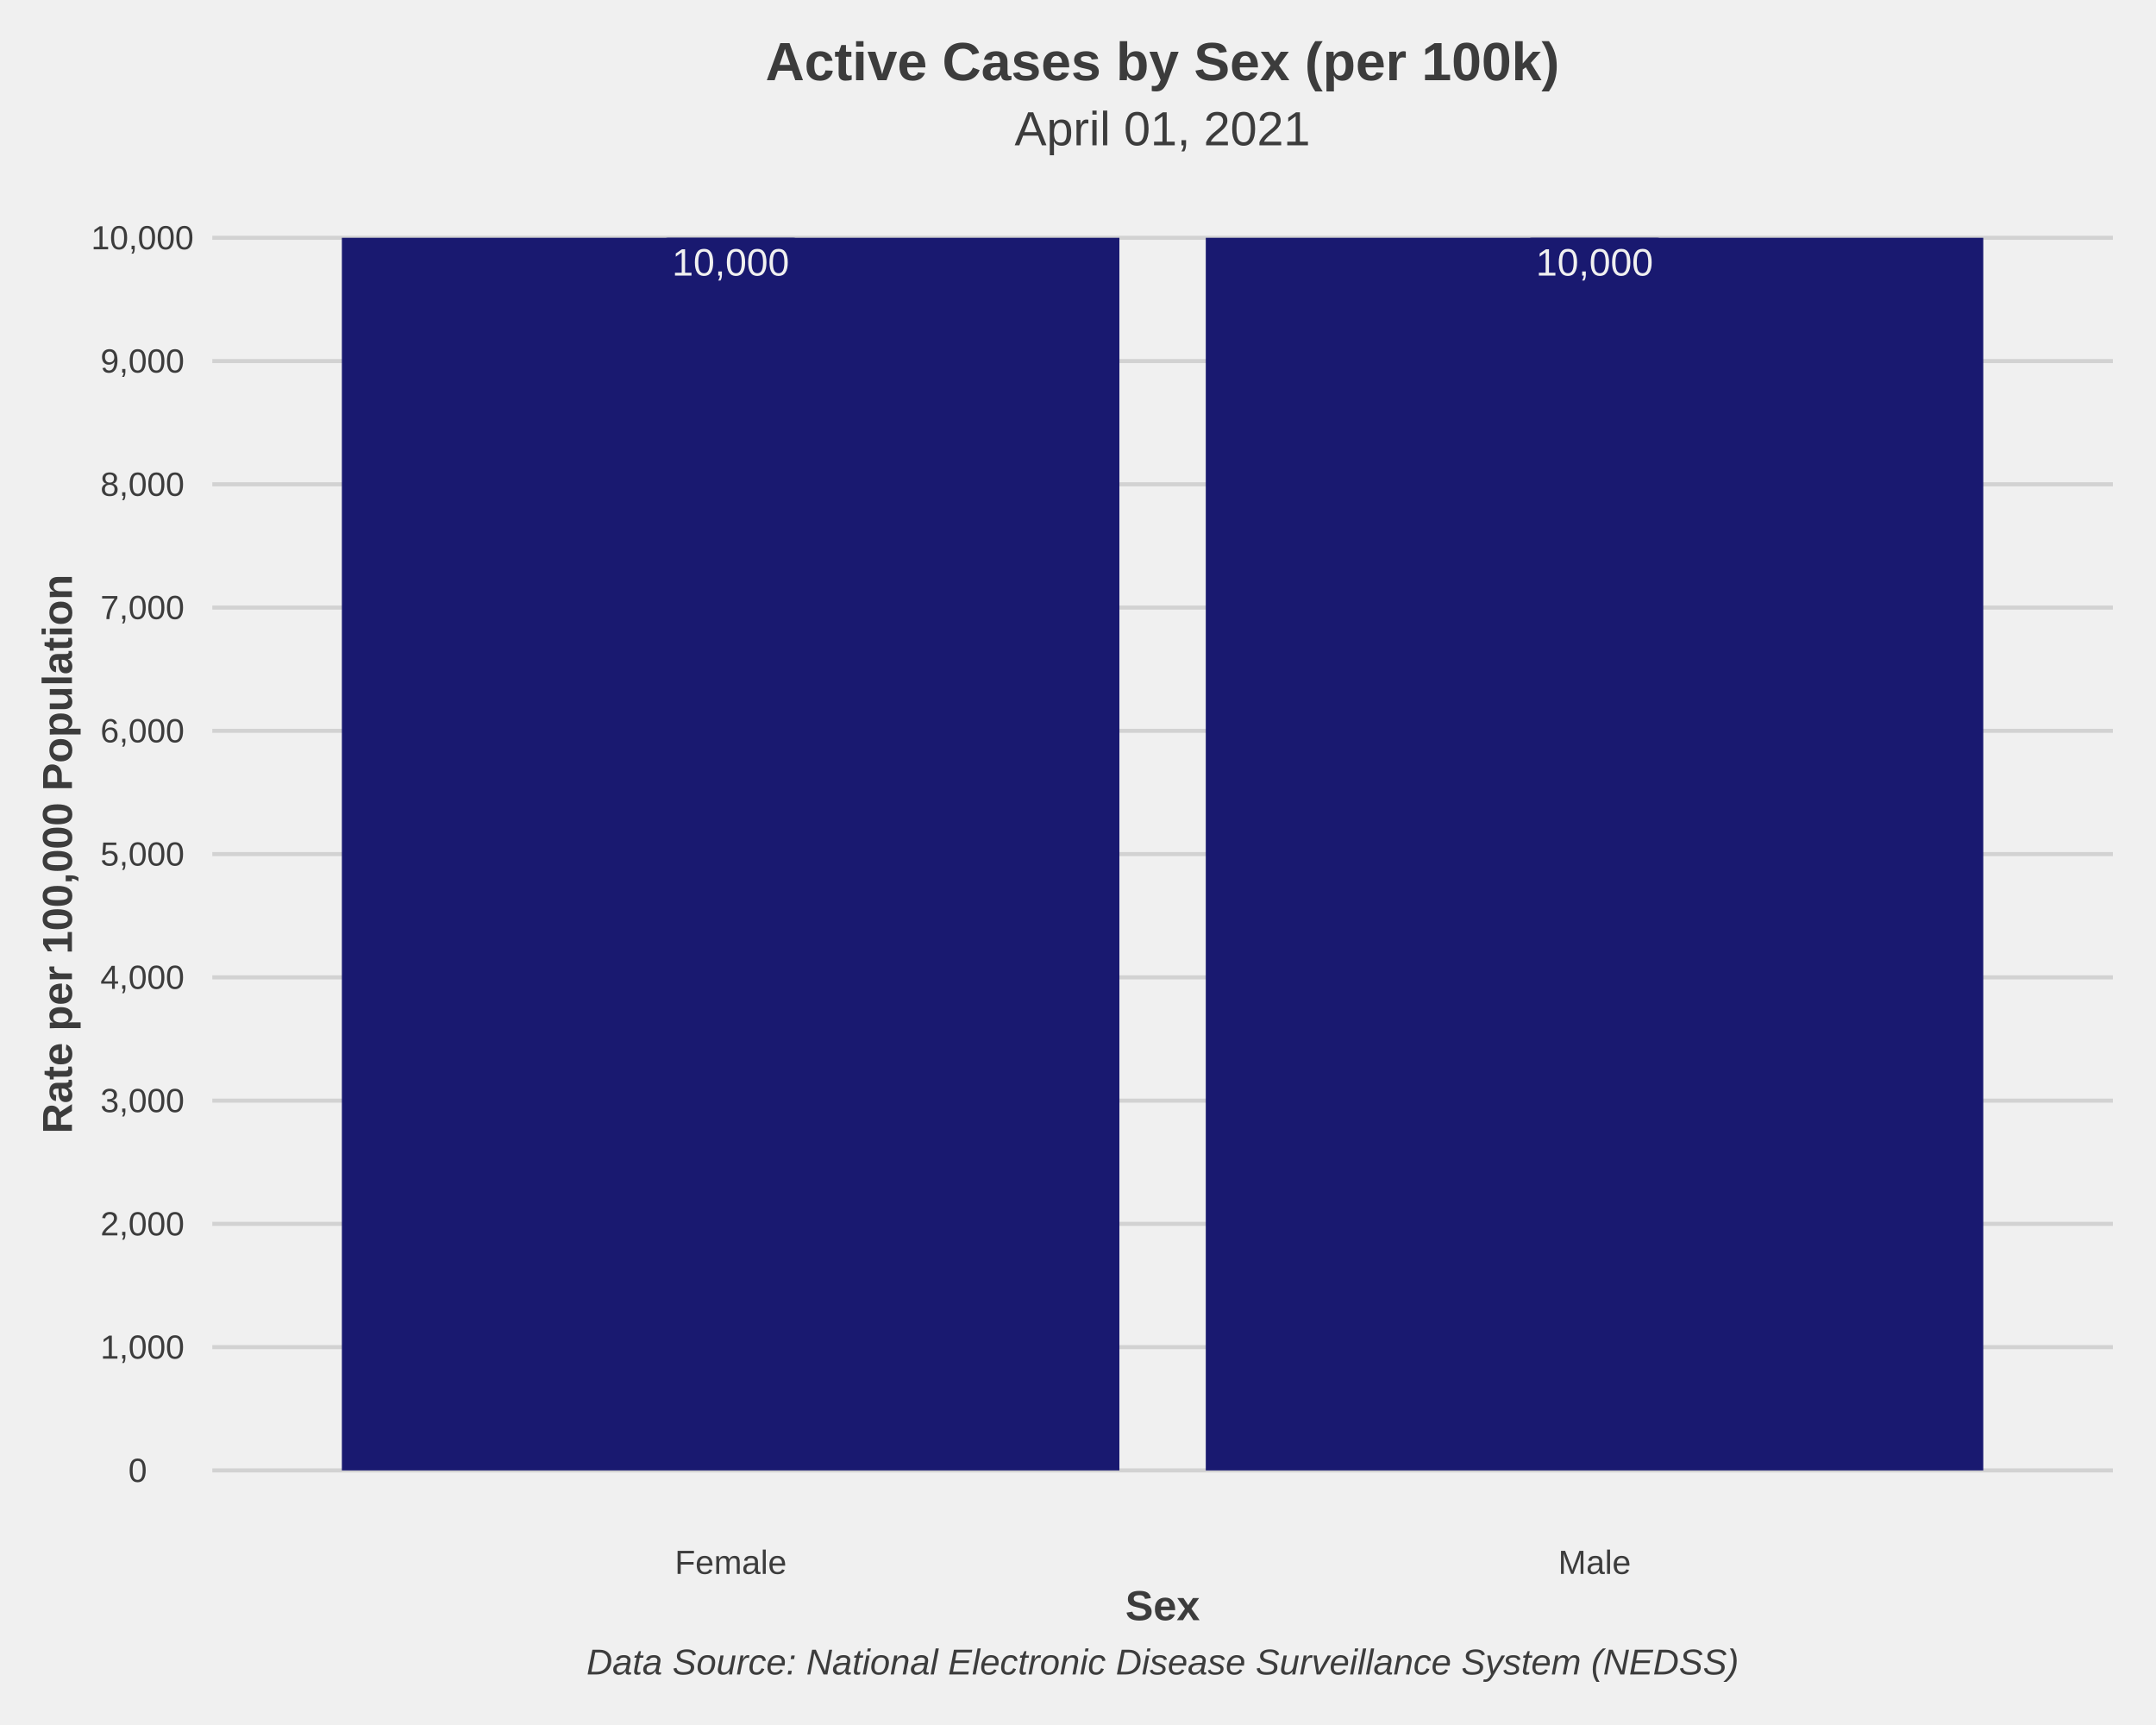
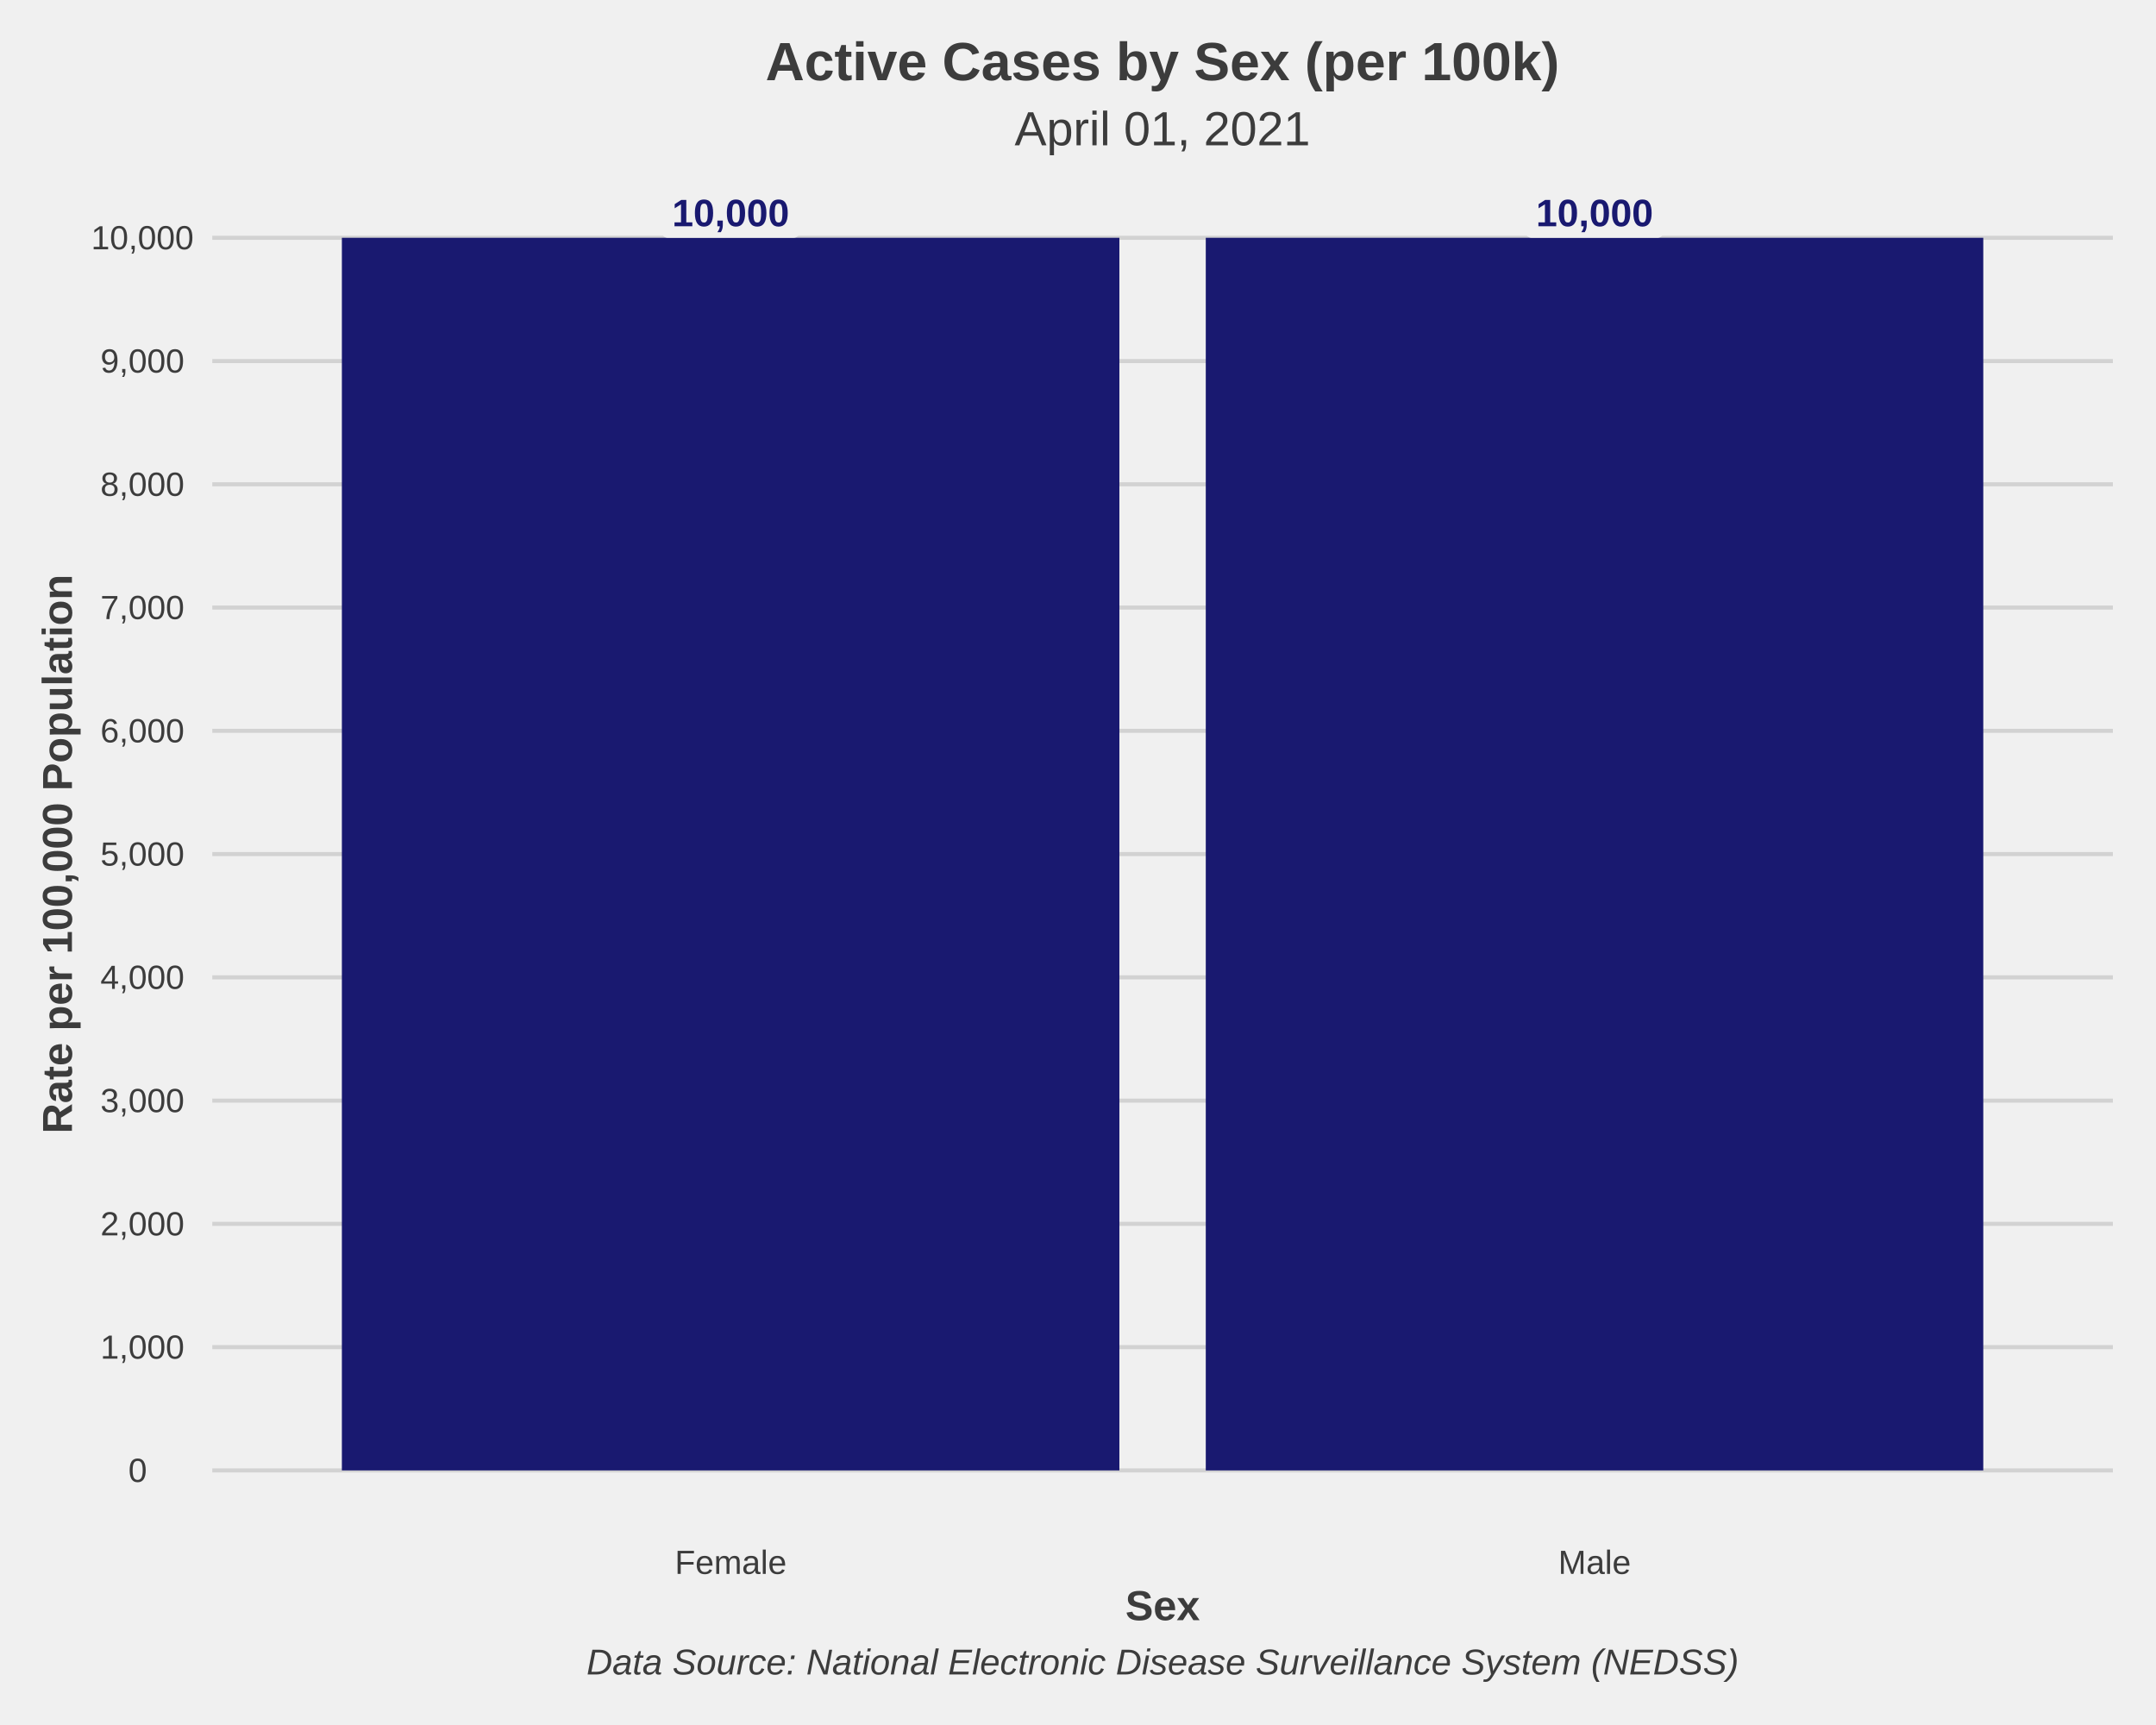
<svg xmlns="http://www.w3.org/2000/svg" viewBox="0 0 720.00 576.00">
  <defs>
    <style type="text/css">
    line, polyline, polygon, path, rect, circle {
      fill: none;
      stroke: #000000;
      stroke-linecap: round;
      stroke-linejoin: round;
      stroke-miterlimit: 10.00;
    }
  </style>
  </defs>
  <rect width="100%" height="100%" style="stroke: none; fill: #FFFFFF;" />
  <rect x="0.00" y="0.00" width="720.00" height="576.00" style="stroke-width: 1.36; stroke: none; fill: #F0F0F0;" />
  <defs>
    <clipPath id="cpNzAuOTB8NzA1LjYwfDUxMS41N3w1OC44Mg==">
      <rect x="70.90" y="58.82" width="634.70" height="452.75" />
    </clipPath>
  </defs>
  <rect x="70.90" y="58.82" width="634.70" height="452.75" style="stroke-width: 1.36; stroke: none; fill: #F0F0F0;" clip-path="url(#cpNzAuOTB8NzA1LjYwfDUxMS41N3w1OC44Mg==)" />
  <polyline points="70.90,490.99 705.60,490.99 " style="stroke-width: 1.36; stroke: #D2D2D2; stroke-linecap: butt;" clip-path="url(#cpNzAuOTB8NzA1LjYwfDUxMS41N3w1OC44Mg==)" />
  <polyline points="70.90,449.83 705.60,449.83 " style="stroke-width: 1.36; stroke: #D2D2D2; stroke-linecap: butt;" clip-path="url(#cpNzAuOTB8NzA1LjYwfDUxMS41N3w1OC44Mg==)" />
  <polyline points="70.90,408.67 705.60,408.67 " style="stroke-width: 1.36; stroke: #D2D2D2; stroke-linecap: butt;" clip-path="url(#cpNzAuOTB8NzA1LjYwfDUxMS41N3w1OC44Mg==)" />
  <polyline points="70.90,367.51 705.60,367.51 " style="stroke-width: 1.36; stroke: #D2D2D2; stroke-linecap: butt;" clip-path="url(#cpNzAuOTB8NzA1LjYwfDUxMS41N3w1OC44Mg==)" />
  <polyline points="70.90,326.35 705.60,326.35 " style="stroke-width: 1.36; stroke: #D2D2D2; stroke-linecap: butt;" clip-path="url(#cpNzAuOTB8NzA1LjYwfDUxMS41N3w1OC44Mg==)" />
  <polyline points="70.90,285.19 705.60,285.19 " style="stroke-width: 1.36; stroke: #D2D2D2; stroke-linecap: butt;" clip-path="url(#cpNzAuOTB8NzA1LjYwfDUxMS41N3w1OC44Mg==)" />
  <polyline points="70.90,244.03 705.60,244.03 " style="stroke-width: 1.36; stroke: #D2D2D2; stroke-linecap: butt;" clip-path="url(#cpNzAuOTB8NzA1LjYwfDUxMS41N3w1OC44Mg==)" />
  <polyline points="70.90,202.87 705.60,202.87 " style="stroke-width: 1.36; stroke: #D2D2D2; stroke-linecap: butt;" clip-path="url(#cpNzAuOTB8NzA1LjYwfDUxMS41N3w1OC44Mg==)" />
  <polyline points="70.90,161.71 705.60,161.71 " style="stroke-width: 1.36; stroke: #D2D2D2; stroke-linecap: butt;" clip-path="url(#cpNzAuOTB8NzA1LjYwfDUxMS41N3w1OC44Mg==)" />
  <polyline points="70.90,120.56 705.60,120.56 " style="stroke-width: 1.36; stroke: #D2D2D2; stroke-linecap: butt;" clip-path="url(#cpNzAuOTB8NzA1LjYwfDUxMS41N3w1OC44Mg==)" />
  <polyline points="70.90,79.40 705.60,79.40 " style="stroke-width: 1.36; stroke: #D2D2D2; stroke-linecap: butt;" clip-path="url(#cpNzAuOTB8NzA1LjYwfDUxMS41N3w1OC44Mg==)" />
  <rect x="114.17" y="79.40" width="259.65" height="411.59" style="stroke-width: 1.07; stroke: none; stroke-linecap: square; stroke-linejoin: miter; fill: #191970;" clip-path="url(#cpNzAuOTB8NzA1LjYwfDUxMS41N3w1OC44Mg==)" />
  <rect x="402.67" y="79.40" width="259.65" height="411.59" style="stroke-width: 1.07; stroke: none; stroke-linecap: square; stroke-linejoin: miter; fill: #191970;" clip-path="url(#cpNzAuOTB8NzA1LjYwfDUxMS41N3w1OC44Mg==)" />
-   <polygon points="223.00,95.39 264.99,95.39 264.91,95.39 265.25,95.38 265.59,95.31 265.92,95.18 266.22,95.01 266.49,94.79 266.72,94.53 266.91,94.24 267.04,93.92 267.13,93.58 267.15,93.23 267.15,93.23 267.15,81.56 267.15,81.56 267.13,81.21 267.04,80.87 266.91,80.55 266.72,80.26 266.49,80.00 266.22,79.78 265.92,79.60 265.59,79.48 265.25,79.41 264.99,79.40 223.00,79.40 223.26,79.41 222.92,79.40 222.57,79.44 222.24,79.54 221.92,79.69 221.64,79.88 221.39,80.12 221.18,80.40 221.02,80.71 220.91,81.04 220.85,81.38 220.84,81.56 220.84,93.23 220.85,93.06 220.85,93.41 220.91,93.75 221.02,94.08 221.18,94.39 221.39,94.67 221.64,94.91 221.92,95.10 222.24,95.25 222.57,95.35 222.92,95.39 " style="stroke-width: 0.00; stroke: none; fill: #191970;" clip-path="url(#cpNzAuOTB8NzA1LjYwfDUxMS41N3w1OC44Mg==)" />
+   <polygon points="223.00,79.40 264.99,79.40 264.91,79.39 265.25,79.38 265.59,79.31 265.92,79.19 266.22,79.01 266.49,78.79 266.72,78.53 266.91,78.24 267.04,77.92 267.13,77.58 267.15,77.24 267.15,77.24 267.15,65.56 267.15,65.56 267.13,65.21 267.04,64.88 266.91,64.56 266.72,64.26 266.49,64.00 266.22,63.78 265.92,63.61 265.59,63.48 265.25,63.41 264.99,63.40 223.00,63.40 223.26,63.41 222.92,63.40 222.57,63.44 222.24,63.54 221.92,63.69 221.64,63.89 221.39,64.13 221.18,64.40 221.02,64.71 220.91,65.04 220.85,65.39 220.84,65.56 220.84,77.24 220.85,77.06 220.85,77.41 220.91,77.75 221.02,78.08 221.18,78.39 221.39,78.67 221.64,78.91 221.92,79.11 222.24,79.26 222.57,79.35 222.92,79.39 " style="stroke-width: 0.00; stroke: none; fill: #F0F0F0;" clip-path="url(#cpNzAuOTB8NzA1LjYwfDUxMS41N3w1OC44Mg==)" />
  <g clip-path="url(#cpNzAuOTB8NzA1LjYwfDUxMS41N3w1OC44Mg==)">
-     <text x="224.44" y="92.03" style="font-size: 12.80px; fill: #F0F0F0; font-family: Liberation Sans;" textLength="39.11px" lengthAdjust="spacingAndGlyphs">10,000</text>
+     <text x="224.44" y="75.55" style="font-size: 12.80px; font-weight: bold; fill: #191970; font-family: Liberation Sans;" textLength="39.11px" lengthAdjust="spacingAndGlyphs">10,000</text>
  </g>
-   <polygon points="511.50,95.39 553.49,95.39 553.41,95.39 553.75,95.38 554.10,95.31 554.42,95.18 554.72,95.01 554.99,94.79 555.22,94.53 555.41,94.24 555.54,93.92 555.63,93.58 555.65,93.23 555.65,93.23 555.65,81.56 555.65,81.56 555.63,81.21 555.54,80.87 555.41,80.55 555.22,80.26 554.99,80.00 554.72,79.78 554.42,79.60 554.10,79.48 553.75,79.41 553.49,79.40 511.50,79.40 511.77,79.41 511.42,79.40 511.07,79.44 510.74,79.54 510.42,79.69 510.14,79.88 509.89,80.12 509.68,80.40 509.52,80.71 509.41,81.04 509.35,81.38 509.34,81.56 509.34,93.23 509.35,93.06 509.35,93.41 509.41,93.75 509.52,94.08 509.68,94.39 509.89,94.67 510.14,94.91 510.42,95.10 510.74,95.25 511.07,95.35 511.42,95.39 " style="stroke-width: 0.00; stroke: none; fill: #191970;" clip-path="url(#cpNzAuOTB8NzA1LjYwfDUxMS41N3w1OC44Mg==)" />
+   <polygon points="511.50,79.40 553.49,79.40 553.41,79.39 553.75,79.38 554.10,79.31 554.42,79.19 554.72,79.01 554.99,78.79 555.22,78.53 555.41,78.24 555.54,77.92 555.63,77.58 555.65,77.24 555.65,77.24 555.65,65.56 555.65,65.56 555.63,65.21 555.54,64.88 555.41,64.56 555.22,64.26 554.99,64.00 554.72,63.78 554.42,63.61 554.10,63.48 553.75,63.41 553.49,63.40 511.50,63.40 511.77,63.41 511.42,63.40 511.07,63.44 510.74,63.54 510.42,63.69 510.14,63.89 509.89,64.13 509.68,64.40 509.52,64.71 509.41,65.04 509.35,65.39 509.34,65.56 509.34,77.24 509.35,77.06 509.35,77.41 509.41,77.75 509.52,78.08 509.68,78.39 509.89,78.67 510.14,78.91 510.42,79.11 510.74,79.26 511.07,79.35 511.42,79.39 " style="stroke-width: 0.00; stroke: none; fill: #F0F0F0;" clip-path="url(#cpNzAuOTB8NzA1LjYwfDUxMS41N3w1OC44Mg==)" />
  <g clip-path="url(#cpNzAuOTB8NzA1LjYwfDUxMS41N3w1OC44Mg==)">
-     <text x="512.94" y="92.03" style="font-size: 12.80px; fill: #F0F0F0; font-family: Liberation Sans;" textLength="39.11px" lengthAdjust="spacingAndGlyphs">10,000</text>
+     <text x="512.94" y="75.55" style="font-size: 12.80px; font-weight: bold; fill: #191970; font-family: Liberation Sans;" textLength="39.11px" lengthAdjust="spacingAndGlyphs">10,000</text>
  </g>
  <rect x="70.90" y="58.82" width="634.70" height="452.75" style="stroke-width: 1.36; stroke: none;" clip-path="url(#cpNzAuOTB8NzA1LjYwfDUxMS41N3w1OC44Mg==)" />
  <defs>
    <clipPath id="cpMC4wMHw3MjAuMDB8NTc2LjAwfDAuMDA=">
      <rect x="0.00" y="0.00" width="720.00" height="576.00" />
    </clipPath>
  </defs>
  <g clip-path="url(#cpMC4wMHw3MjAuMDB8NTc2LjAwfDAuMDA=)">
    <text x="42.86" y="494.84" style="font-size: 11.20px; fill: #3C3C3C; font-family: Liberation Sans;" textLength="21.77px" lengthAdjust="spacingAndGlyphs">     0</text>
  </g>
  <g clip-path="url(#cpMC4wMHw3MjAuMDB8NTc2LjAwfDAuMDA=)">
    <text x="33.53" y="453.68" style="font-size: 11.20px; fill: #3C3C3C; font-family: Liberation Sans;" textLength="31.09px" lengthAdjust="spacingAndGlyphs"> 1,000</text>
  </g>
  <g clip-path="url(#cpMC4wMHw3MjAuMDB8NTc2LjAwfDAuMDA=)">
    <text x="33.53" y="412.52" style="font-size: 11.20px; fill: #3C3C3C; font-family: Liberation Sans;" textLength="31.09px" lengthAdjust="spacingAndGlyphs"> 2,000</text>
  </g>
  <g clip-path="url(#cpMC4wMHw3MjAuMDB8NTc2LjAwfDAuMDA=)">
    <text x="33.53" y="371.36" style="font-size: 11.20px; fill: #3C3C3C; font-family: Liberation Sans;" textLength="31.09px" lengthAdjust="spacingAndGlyphs"> 3,000</text>
  </g>
  <g clip-path="url(#cpMC4wMHw3MjAuMDB8NTc2LjAwfDAuMDA=)">
    <text x="33.53" y="330.20" style="font-size: 11.20px; fill: #3C3C3C; font-family: Liberation Sans;" textLength="31.09px" lengthAdjust="spacingAndGlyphs"> 4,000</text>
  </g>
  <g clip-path="url(#cpMC4wMHw3MjAuMDB8NTc2LjAwfDAuMDA=)">
    <text x="33.53" y="289.04" style="font-size: 11.20px; fill: #3C3C3C; font-family: Liberation Sans;" textLength="31.09px" lengthAdjust="spacingAndGlyphs"> 5,000</text>
  </g>
  <g clip-path="url(#cpMC4wMHw3MjAuMDB8NTc2LjAwfDAuMDA=)">
    <text x="33.53" y="247.88" style="font-size: 11.20px; fill: #3C3C3C; font-family: Liberation Sans;" textLength="31.09px" lengthAdjust="spacingAndGlyphs"> 6,000</text>
  </g>
  <g clip-path="url(#cpMC4wMHw3MjAuMDB8NTc2LjAwfDAuMDA=)">
    <text x="33.53" y="206.72" style="font-size: 11.20px; fill: #3C3C3C; font-family: Liberation Sans;" textLength="31.09px" lengthAdjust="spacingAndGlyphs"> 7,000</text>
  </g>
  <g clip-path="url(#cpMC4wMHw3MjAuMDB8NTc2LjAwfDAuMDA=)">
    <text x="33.53" y="165.57" style="font-size: 11.20px; fill: #3C3C3C; font-family: Liberation Sans;" textLength="31.09px" lengthAdjust="spacingAndGlyphs"> 8,000</text>
  </g>
  <g clip-path="url(#cpMC4wMHw3MjAuMDB8NTc2LjAwfDAuMDA=)">
    <text x="33.53" y="124.41" style="font-size: 11.20px; fill: #3C3C3C; font-family: Liberation Sans;" textLength="31.09px" lengthAdjust="spacingAndGlyphs"> 9,000</text>
  </g>
  <g clip-path="url(#cpMC4wMHw3MjAuMDB8NTc2LjAwfDAuMDA=)">
    <text x="30.42" y="83.25" style="font-size: 11.20px; fill: #3C3C3C; font-family: Liberation Sans;" textLength="34.20px" lengthAdjust="spacingAndGlyphs">10,000</text>
  </g>
  <g clip-path="url(#cpMC4wMHw3MjAuMDB8NTc2LjAwfDAuMDA=)">
    <text x="225.36" y="525.55" style="font-size: 11.20px; fill: #3C3C3C; font-family: Liberation Sans;" textLength="37.28px" lengthAdjust="spacingAndGlyphs">Female</text>
  </g>
  <g clip-path="url(#cpMC4wMHw3MjAuMDB8NTc2LjAwfDAuMDA=)">
    <text x="520.38" y="525.55" style="font-size: 11.20px; fill: #3C3C3C; font-family: Liberation Sans;" textLength="24.23px" lengthAdjust="spacingAndGlyphs">Male</text>
  </g>
  <g clip-path="url(#cpMC4wMHw3MjAuMDB8NTc2LjAwfDAuMDA=)">
    <text x="375.80" y="540.99" style="font-size: 14.00px; font-weight: bold; fill: #3C3C3C; font-family: Liberation Sans;" textLength="24.91px" lengthAdjust="spacingAndGlyphs">Sex</text>
  </g>
  <g clip-path="url(#cpMC4wMHw3MjAuMDB8NTc2LjAwfDAuMDA=)">
    <text transform="translate(24.02,378.52) rotate(-90)" style="font-size: 14.00px; font-weight: bold; fill: #3C3C3C; font-family: Liberation Sans;" textLength="186.66px" lengthAdjust="spacingAndGlyphs">Rate per 100,000 Population</text>
  </g>
  <g clip-path="url(#cpMC4wMHw3MjAuMDB8NTc2LjAwfDAuMDA=)">
    <text x="338.83" y="48.51" style="font-size: 16.00px; fill: #3C3C3C; font-family: Liberation Sans;" textLength="98.83px" lengthAdjust="spacingAndGlyphs">April 01, 2021</text>
  </g>
  <g clip-path="url(#cpMC4wMHw3MjAuMDB8NTc2LjAwfDAuMDA=)">
    <text x="255.63" y="26.79" style="font-size: 18.00px; font-weight: bold; fill: #3C3C3C; font-family: Liberation Sans;" textLength="265.23px" lengthAdjust="spacingAndGlyphs">Active Cases by Sex (per 100k)</text>
  </g>
  <g clip-path="url(#cpMC4wMHw3MjAuMDB8NTc2LjAwfDAuMDA=)">
    <text x="195.86" y="559.12" style="font-size: 12.00px; font-style: italic; fill: #3C3C3C; font-family: Liberation Sans;" textLength="384.78px" lengthAdjust="spacingAndGlyphs">Data Source: National Electronic Disease Surveillance System (NEDSS)</text>
  </g>
</svg>
